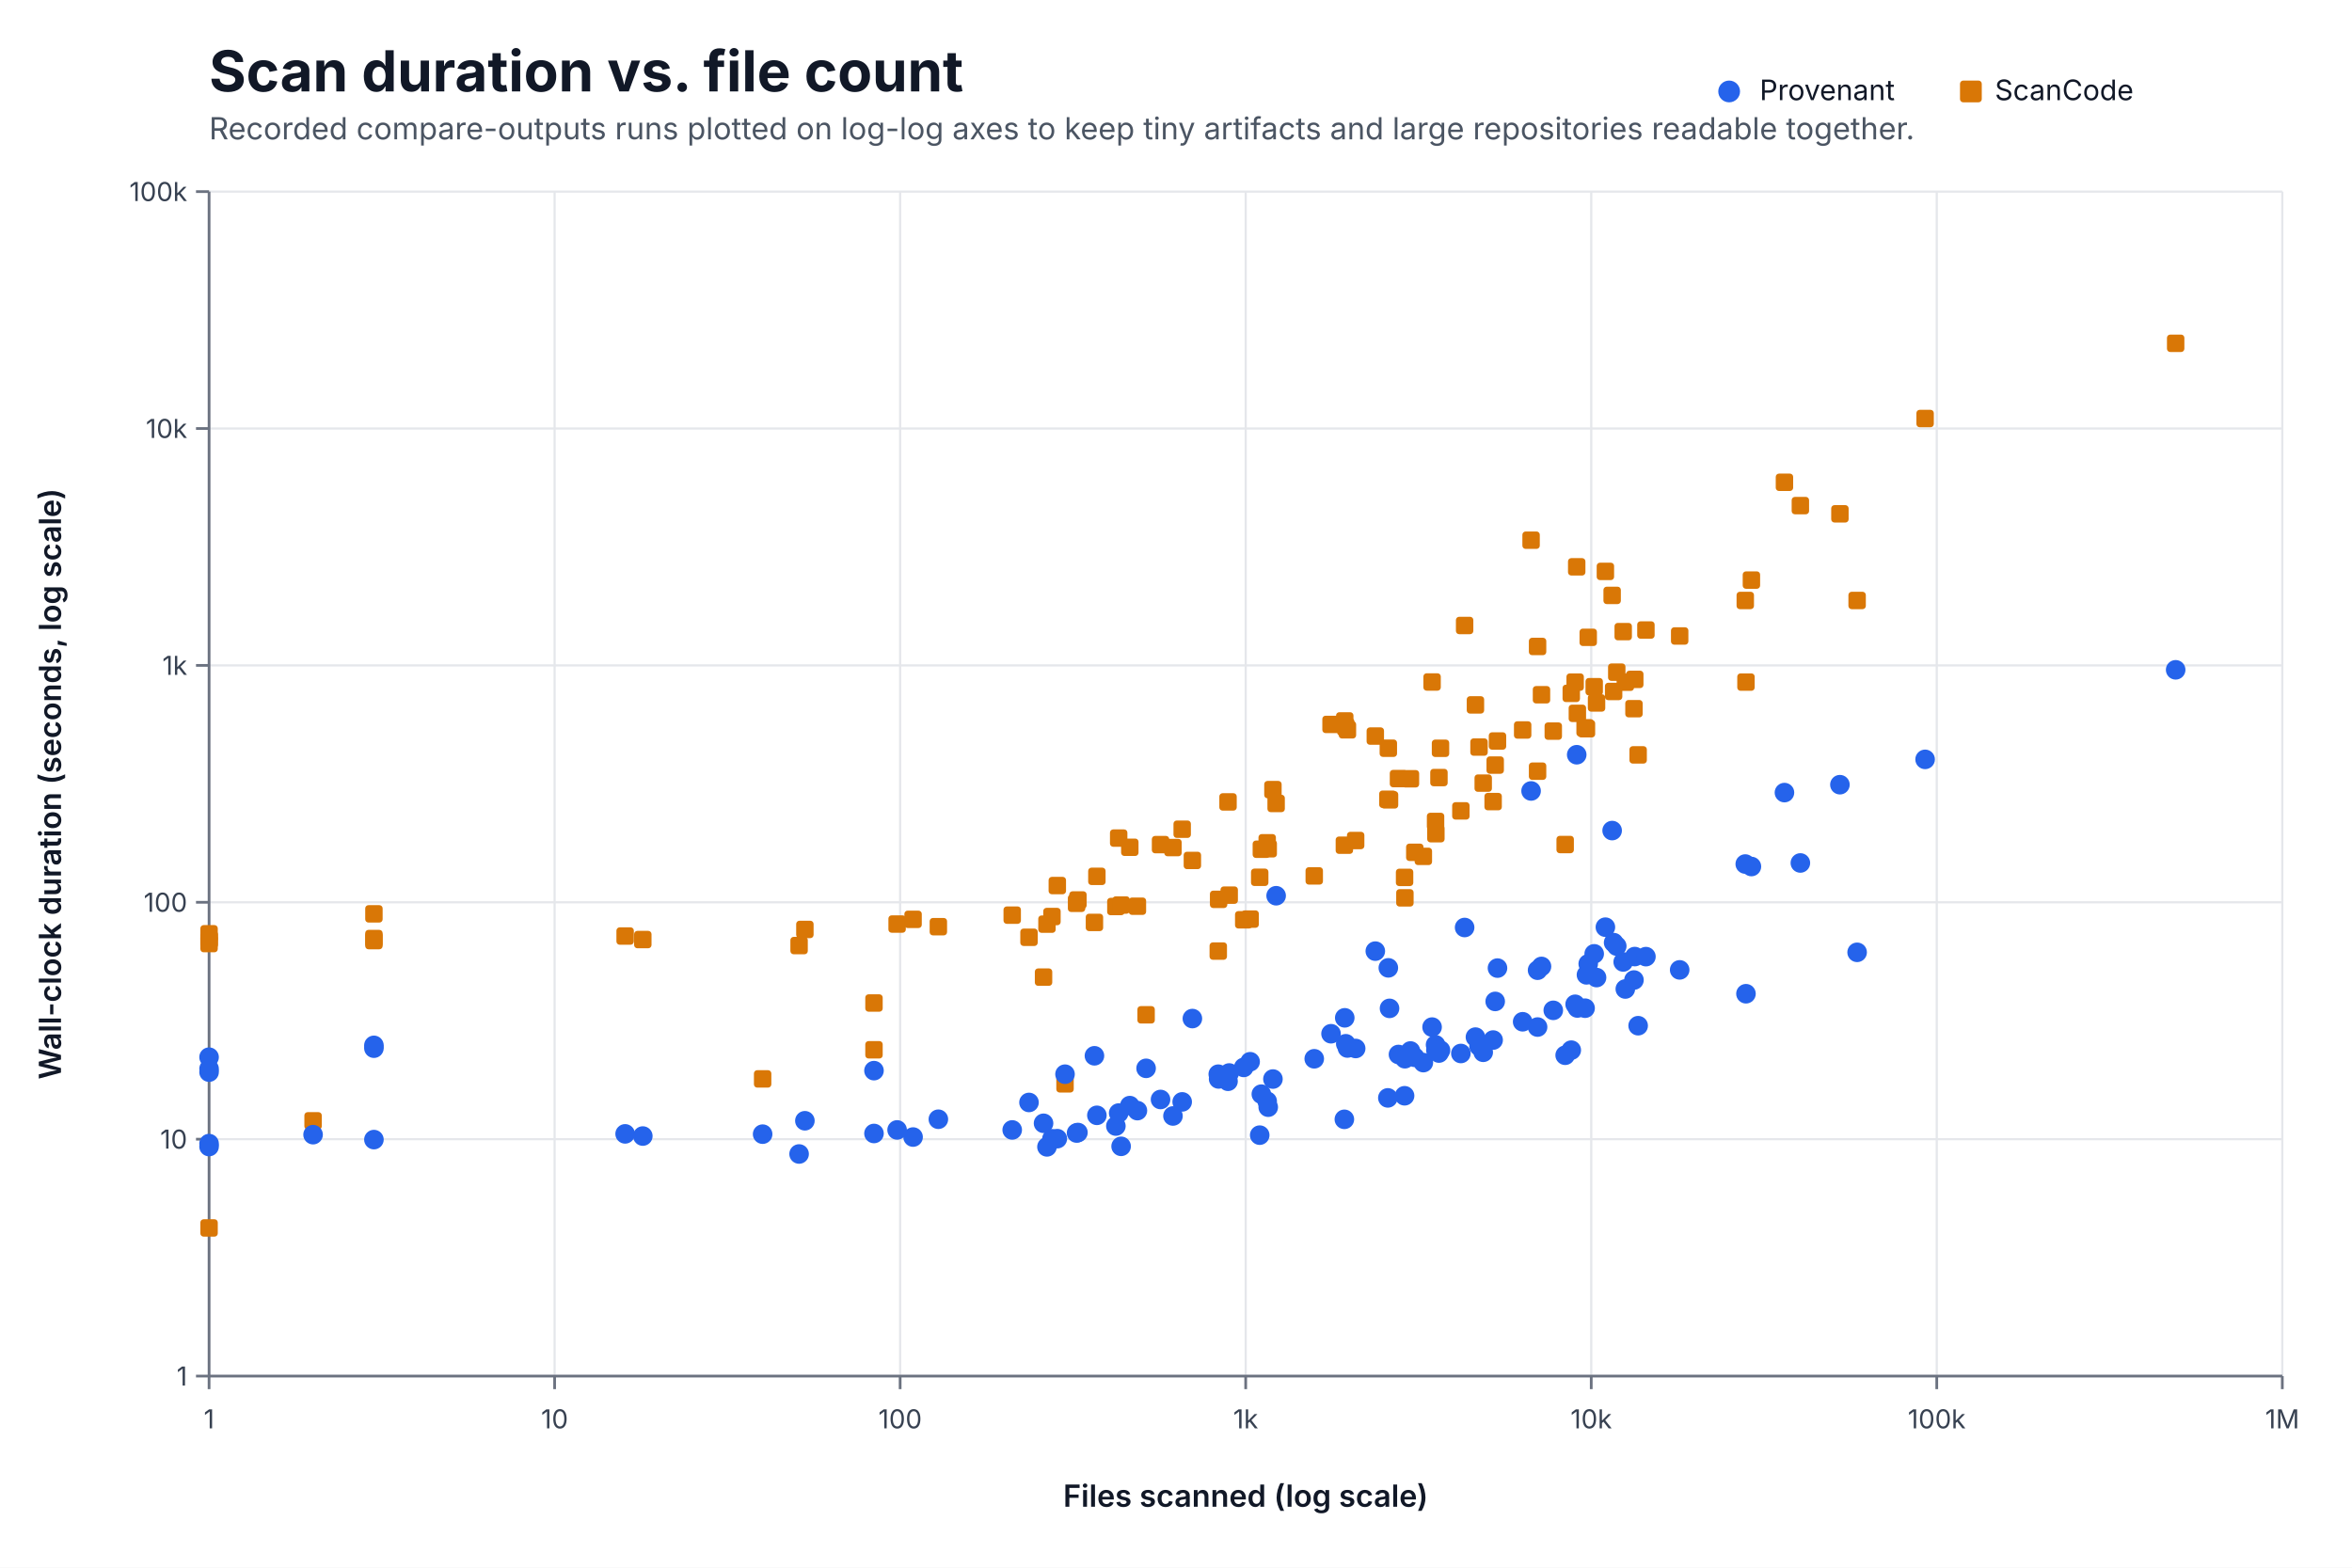
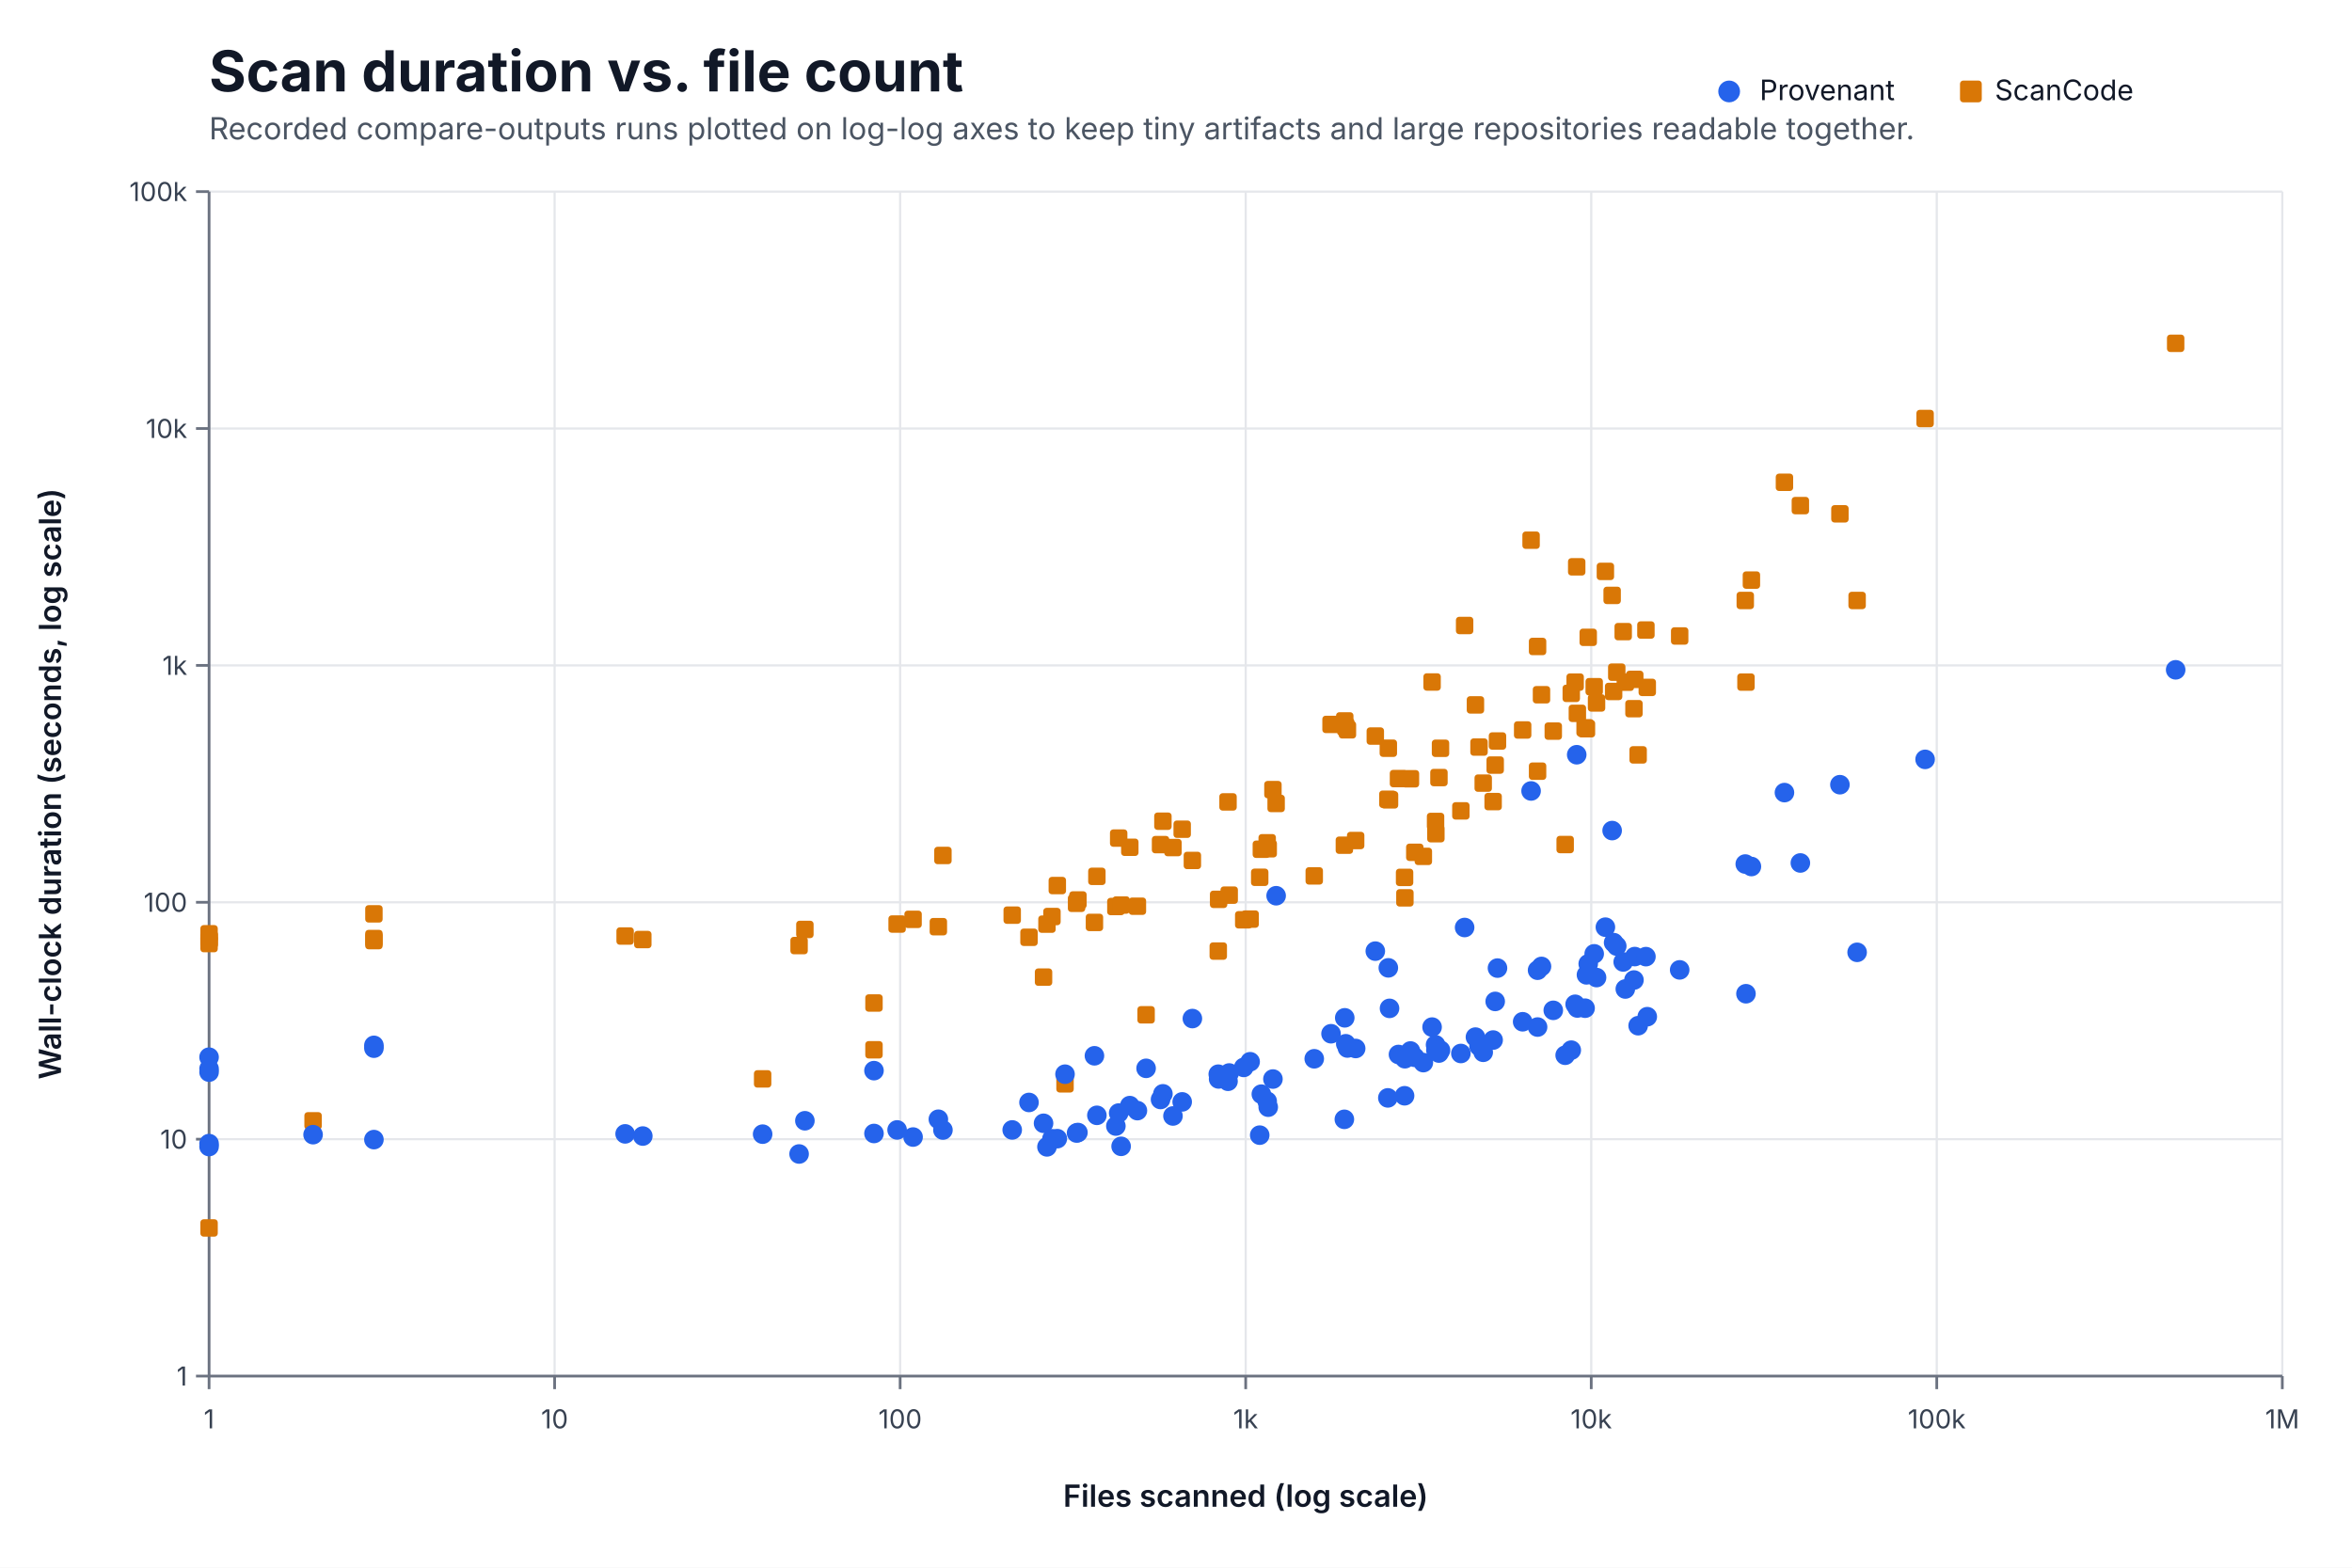
<svg xmlns="http://www.w3.org/2000/svg" width="1080" height="720" viewBox="0 0 1080 720" role="img" aria-labelledby="title desc">
  <style>
    text { font-family: -apple-system, BlinkMacSystemFont, "Segoe UI", sans-serif; fill: #111827; }
    .title { font-size: 26px; font-weight: 700; }
    .subtitle { font-size: 14px; fill: #4b5563; }
    .axis-label { font-size: 14px; font-weight: 600; }
    .tick { font-size: 12px; fill: #374151; }
    .grid { stroke: #e5e7eb; stroke-width: 1; }
    .axis { stroke: #6b7280; stroke-width: 1.25; }
    .legend-label { font-size: 13px; }
  </style>
  <rect x="0" y="0" width="1080" height="720" fill="white" />
  <text class="title" x="96" y="42">Scan duration vs. file count</text>
  <text class="subtitle" x="96" y="64">Recorded compare-outputs runs plotted on log-log axes to keep tiny artifacts and large repositories readable together.</text>
  <line class="grid" x1="96.00" y1="632.00" x2="1048.00" y2="632.00" />
  <line class="grid" x1="96.00" y1="523.20" x2="1048.00" y2="523.20" />
  <line class="grid" x1="96.00" y1="414.40" x2="1048.00" y2="414.40" />
  <line class="grid" x1="96.00" y1="305.60" x2="1048.00" y2="305.60" />
  <line class="grid" x1="96.00" y1="196.80" x2="1048.00" y2="196.80" />
  <line class="grid" x1="96.00" y1="88.00" x2="1048.00" y2="88.00" />
  <line class="grid" x1="96.00" y1="88.00" x2="96.00" y2="632.00" />
  <line class="grid" x1="254.67" y1="88.00" x2="254.67" y2="632.00" />
  <line class="grid" x1="413.33" y1="88.00" x2="413.33" y2="632.00" />
  <line class="grid" x1="572.00" y1="88.00" x2="572.00" y2="632.00" />
  <line class="grid" x1="730.67" y1="88.00" x2="730.67" y2="632.00" />
  <line class="grid" x1="889.33" y1="88.00" x2="889.33" y2="632.00" />
  <line class="grid" x1="1048.00" y1="88.00" x2="1048.00" y2="632.00" />
  <line class="axis" x1="96.00" y1="632.00" x2="1048.00" y2="632.00" />
  <line class="axis" x1="96.00" y1="88.00" x2="96.00" y2="632.00" />
  <line class="axis" x1="96.00" y1="632.00" x2="96.00" y2="638.00" />
  <text class="tick" x="96.00" y="656.00" text-anchor="middle">1</text>
  <line class="axis" x1="254.67" y1="632.00" x2="254.67" y2="638.00" />
  <text class="tick" x="254.67" y="656.00" text-anchor="middle">10</text>
  <line class="axis" x1="413.33" y1="632.00" x2="413.33" y2="638.00" />
  <text class="tick" x="413.33" y="656.00" text-anchor="middle">100</text>
  <line class="axis" x1="572.00" y1="632.00" x2="572.00" y2="638.00" />
  <text class="tick" x="572.00" y="656.00" text-anchor="middle">1k</text>
  <line class="axis" x1="730.67" y1="632.00" x2="730.67" y2="638.00" />
  <text class="tick" x="730.67" y="656.00" text-anchor="middle">10k</text>
  <line class="axis" x1="889.33" y1="632.00" x2="889.33" y2="638.00" />
  <text class="tick" x="889.33" y="656.00" text-anchor="middle">100k</text>
  <line class="axis" x1="1048.00" y1="632.00" x2="1048.00" y2="638.00" />
  <text class="tick" x="1048.00" y="656.00" text-anchor="middle">1M</text>
  <line class="axis" x1="90.00" y1="632.00" x2="96.00" y2="632.00" />
  <text class="tick" x="86.00" y="632.00" text-anchor="end" dominant-baseline="middle">1</text>
  <line class="axis" x1="90.00" y1="523.20" x2="96.00" y2="523.20" />
  <text class="tick" x="86.00" y="523.20" text-anchor="end" dominant-baseline="middle">10</text>
  <line class="axis" x1="90.00" y1="414.40" x2="96.00" y2="414.40" />
  <text class="tick" x="86.00" y="414.40" text-anchor="end" dominant-baseline="middle">100</text>
  <line class="axis" x1="90.00" y1="305.60" x2="96.00" y2="305.60" />
  <text class="tick" x="86.00" y="305.60" text-anchor="end" dominant-baseline="middle">1k</text>
  <line class="axis" x1="90.00" y1="196.80" x2="96.00" y2="196.80" />
  <text class="tick" x="86.00" y="196.80" text-anchor="end" dominant-baseline="middle">10k</text>
  <line class="axis" x1="90.00" y1="88.00" x2="96.00" y2="88.00" />
  <text class="tick" x="86.00" y="88.00" text-anchor="end" dominant-baseline="middle">100k</text>
  <text class="axis-label" x="572.00" y="692.00" text-anchor="middle">Files scanned (log scale)</text>
  <text class="axis-label" x="28" y="360.00" transform="rotate(-90 28 360.00)" text-anchor="middle">Wall-clock duration (seconds, log scale)</text>
  <g aria-label="Legend">
    <circle cx="794" cy="42" r="5" fill="#2563eb" />
    <text class="legend-label" x="808" y="46">Provenant</text>
    <rect x="900" y="37" width="10" height="10" fill="#d97706" rx="1.5" />
    <text class="legend-label" x="916" y="46">ScanCode</text>
  </g>
  <g aria-label="ScanCode points">
    <rect x="92.00" y="427.72" width="8" height="8" fill="#d97706" rx="1.5" />
    <rect x="92.00" y="559.97" width="8" height="8" fill="#d97706" rx="1.5" />
    <rect x="92.00" y="429.37" width="8" height="8" fill="#d97706" rx="1.5" />
    <rect x="92.00" y="424.87" width="8" height="8" fill="#d97706" rx="1.5" />
    <rect x="92.00" y="427.37" width="8" height="8" fill="#d97706" rx="1.5" />
    <rect x="139.76" y="510.78" width="8" height="8" fill="#d97706" rx="1.5" />
    <rect x="167.70" y="427.06" width="8" height="8" fill="#d97706" rx="1.5" />
    <rect x="167.70" y="427.99" width="8" height="8" fill="#d97706" rx="1.5" />
    <rect x="167.70" y="415.71" width="8" height="8" fill="#d97706" rx="1.5" />
    <rect x="283.05" y="425.90" width="8" height="8" fill="#d97706" rx="1.5" />
    <rect x="291.17" y="427.52" width="8" height="8" fill="#d97706" rx="1.5" />
    <rect x="346.19" y="491.51" width="8" height="8" fill="#d97706" rx="1.5" />
    <rect x="362.93" y="430.28" width="8" height="8" fill="#d97706" rx="1.5" />
    <rect x="365.59" y="422.87" width="8" height="8" fill="#d97706" rx="1.5" />
    <rect x="397.32" y="478.15" width="8" height="8" fill="#d97706" rx="1.5" />
    <rect x="397.32" y="456.66" width="8" height="8" fill="#d97706" rx="1.5" />
    <rect x="407.94" y="420.39" width="8" height="8" fill="#d97706" rx="1.5" />
    <rect x="415.27" y="418.23" width="8" height="8" fill="#d97706" rx="1.5" />
    <rect x="426.88" y="421.60" width="8" height="8" fill="#d97706" rx="1.5" />
+     <rect x="428.98" y="388.90" width="8" height="8" fill="#d97706" rx="1.5" />
    <rect x="460.79" y="416.30" width="8" height="8" fill="#d97706" rx="1.5" />
    <rect x="468.50" y="426.47" width="8" height="8" fill="#d97706" rx="1.5" />
    <rect x="475.18" y="444.77" width="8" height="8" fill="#d97706" rx="1.5" />
    <rect x="476.75" y="420.44" width="8" height="8" fill="#d97706" rx="1.5" />
    <rect x="479.04" y="416.95" width="8" height="8" fill="#d97706" rx="1.5" />
    <rect x="481.50" y="402.72" width="8" height="8" fill="#d97706" rx="1.5" />
    <rect x="485.04" y="493.77" width="8" height="8" fill="#d97706" rx="1.5" />
    <rect x="490.34" y="410.86" width="8" height="8" fill="#d97706" rx="1.5" />
    <rect x="490.97" y="409.34" width="8" height="8" fill="#d97706" rx="1.5" />
    <rect x="498.55" y="419.64" width="8" height="8" fill="#d97706" rx="1.5" />
    <rect x="499.67" y="398.49" width="8" height="8" fill="#d97706" rx="1.5" />
    <rect x="508.39" y="412.34" width="8" height="8" fill="#d97706" rx="1.5" />
    <rect x="509.68" y="380.92" width="8" height="8" fill="#d97706" rx="1.5" />
    <rect x="510.80" y="411.66" width="8" height="8" fill="#d97706" rx="1.5" />
    <rect x="514.79" y="385.13" width="8" height="8" fill="#d97706" rx="1.5" />
    <rect x="518.28" y="412.20" width="8" height="8" fill="#d97706" rx="1.5" />
    <rect x="522.27" y="462.08" width="8" height="8" fill="#d97706" rx="1.5" />
    <rect x="528.90" y="383.91" width="8" height="8" fill="#d97706" rx="1.5" />
+     <rect x="529.99" y="373.16" width="8" height="8" fill="#d97706" rx="1.5" />
    <rect x="534.61" y="385.27" width="8" height="8" fill="#d97706" rx="1.5" />
    <rect x="538.84" y="376.84" width="8" height="8" fill="#d97706" rx="1.5" />
    <rect x="543.52" y="391.18" width="8" height="8" fill="#d97706" rx="1.5" />
    <rect x="555.41" y="432.81" width="8" height="8" fill="#d97706" rx="1.5" />
    <rect x="555.57" y="409.04" width="8" height="8" fill="#d97706" rx="1.5" />
    <rect x="559.89" y="364.30" width="8" height="8" fill="#d97706" rx="1.5" />
    <rect x="560.43" y="407.11" width="8" height="8" fill="#d97706" rx="1.5" />
    <rect x="567.10" y="418.44" width="8" height="8" fill="#d97706" rx="1.5" />
    <rect x="570.04" y="418.11" width="8" height="8" fill="#d97706" rx="1.5" />
    <rect x="574.44" y="398.92" width="8" height="8" fill="#d97706" rx="1.5" />
    <rect x="575.19" y="386.04" width="8" height="8" fill="#d97706" rx="1.5" />
    <rect x="577.87" y="383.06" width="8" height="8" fill="#d97706" rx="1.5" />
    <rect x="578.35" y="385.81" width="8" height="8" fill="#d97706" rx="1.5" />
    <rect x="580.51" y="358.66" width="8" height="8" fill="#d97706" rx="1.5" />
    <rect x="581.98" y="365.01" width="8" height="8" fill="#d97706" rx="1.5" />
    <rect x="599.48" y="398.28" width="8" height="8" fill="#d97706" rx="1.5" />
    <rect x="607.19" y="328.71" width="8" height="8" fill="#d97706" rx="1.5" />
    <rect x="613.31" y="384.18" width="8" height="8" fill="#d97706" rx="1.5" />
    <rect x="613.49" y="327.10" width="8" height="8" fill="#d97706" rx="1.5" />
    <rect x="613.95" y="329.87" width="8" height="8" fill="#d97706" rx="1.5" />
    <rect x="614.72" y="331.19" width="8" height="8" fill="#d97706" rx="1.5" />
    <rect x="618.50" y="382.03" width="8" height="8" fill="#d97706" rx="1.5" />
    <rect x="627.52" y="334.06" width="8" height="8" fill="#d97706" rx="1.5" />
    <rect x="633.28" y="363.07" width="8" height="8" fill="#d97706" rx="1.5" />
    <rect x="633.50" y="339.64" width="8" height="8" fill="#d97706" rx="1.5" />
    <rect x="634.05" y="363.36" width="8" height="8" fill="#d97706" rx="1.5" />
    <rect x="638.16" y="353.58" width="8" height="8" fill="#d97706" rx="1.5" />
    <rect x="640.96" y="398.96" width="8" height="8" fill="#d97706" rx="1.5" />
    <rect x="641.11" y="408.36" width="8" height="8" fill="#d97706" rx="1.5" />
    <rect x="643.66" y="353.67" width="8" height="8" fill="#d97706" rx="1.5" />
    <rect x="645.65" y="387.44" width="8" height="8" fill="#d97706" rx="1.5" />
    <rect x="649.58" y="389.31" width="8" height="8" fill="#d97706" rx="1.5" />
    <rect x="653.59" y="309.22" width="8" height="8" fill="#d97706" rx="1.5" />
    <rect x="655.19" y="373.28" width="8" height="8" fill="#d97706" rx="1.5" />
    <rect x="655.34" y="378.89" width="8" height="8" fill="#d97706" rx="1.5" />
    <rect x="656.74" y="353.11" width="8" height="8" fill="#d97706" rx="1.5" />
    <rect x="657.46" y="339.67" width="8" height="8" fill="#d97706" rx="1.5" />
    <rect x="666.81" y="368.42" width="8" height="8" fill="#d97706" rx="1.5" />
    <rect x="668.53" y="283.27" width="8" height="8" fill="#d97706" rx="1.5" />
    <rect x="673.50" y="319.74" width="8" height="8" fill="#d97706" rx="1.5" />
    <rect x="675.14" y="339.11" width="8" height="8" fill="#d97706" rx="1.5" />
    <rect x="677.07" y="355.67" width="8" height="8" fill="#d97706" rx="1.5" />
    <rect x="681.62" y="364.16" width="8" height="8" fill="#d97706" rx="1.5" />
    <rect x="682.57" y="347.38" width="8" height="8" fill="#d97706" rx="1.5" />
    <rect x="683.62" y="336.32" width="8" height="8" fill="#d97706" rx="1.5" />
    <rect x="695.18" y="331.26" width="8" height="8" fill="#d97706" rx="1.5" />
    <rect x="699.05" y="244.10" width="8" height="8" fill="#d97706" rx="1.5" />
    <rect x="702.03" y="350.18" width="8" height="8" fill="#d97706" rx="1.5" />
    <rect x="702.03" y="292.91" width="8" height="8" fill="#d97706" rx="1.5" />
    <rect x="703.83" y="315.08" width="8" height="8" fill="#d97706" rx="1.5" />
    <rect x="709.24" y="331.79" width="8" height="8" fill="#d97706" rx="1.5" />
    <rect x="714.70" y="383.87" width="8" height="8" fill="#d97706" rx="1.5" />
    <rect x="717.50" y="314.45" width="8" height="8" fill="#d97706" rx="1.5" />
    <rect x="719.28" y="309.28" width="8" height="8" fill="#d97706" rx="1.5" />
    <rect x="720.00" y="256.33" width="8" height="8" fill="#d97706" rx="1.5" />
    <rect x="720.30" y="323.62" width="8" height="8" fill="#d97706" rx="1.5" />
    <rect x="723.85" y="330.25" width="8" height="8" fill="#d97706" rx="1.5" />
    <rect x="724.48" y="330.69" width="8" height="8" fill="#d97706" rx="1.5" />
    <rect x="725.29" y="288.71" width="8" height="8" fill="#d97706" rx="1.5" />
    <rect x="728.03" y="311.39" width="8" height="8" fill="#d97706" rx="1.5" />
    <rect x="729.11" y="318.85" width="8" height="8" fill="#d97706" rx="1.5" />
    <rect x="733.17" y="258.43" width="8" height="8" fill="#d97706" rx="1.5" />
    <rect x="736.27" y="269.45" width="8" height="8" fill="#d97706" rx="1.5" />
    <rect x="736.95" y="313.57" width="8" height="8" fill="#d97706" rx="1.5" />
    <rect x="738.39" y="304.71" width="8" height="8" fill="#d97706" rx="1.5" />
    <rect x="741.35" y="286.09" width="8" height="8" fill="#d97706" rx="1.5" />
    <rect x="742.32" y="309.33" width="8" height="8" fill="#d97706" rx="1.5" />
    <rect x="746.29" y="321.48" width="8" height="8" fill="#d97706" rx="1.5" />
    <rect x="746.66" y="308.03" width="8" height="8" fill="#d97706" rx="1.5" />
    <rect x="748.21" y="342.70" width="8" height="8" fill="#d97706" rx="1.5" />
    <rect x="751.78" y="285.35" width="8" height="8" fill="#d97706" rx="1.5" />
+     <rect x="752.40" y="311.70" width="8" height="8" fill="#d97706" rx="1.5" />
    <rect x="767.28" y="288.09" width="8" height="8" fill="#d97706" rx="1.5" />
    <rect x="797.40" y="271.78" width="8" height="8" fill="#d97706" rx="1.5" />
    <rect x="797.72" y="309.27" width="8" height="8" fill="#d97706" rx="1.5" />
    <rect x="800.22" y="262.42" width="8" height="8" fill="#d97706" rx="1.5" />
    <rect x="815.39" y="217.51" width="8" height="8" fill="#d97706" rx="1.5" />
    <rect x="822.70" y="228.21" width="8" height="8" fill="#d97706" rx="1.5" />
    <rect x="840.86" y="231.99" width="8" height="8" fill="#d97706" rx="1.5" />
    <rect x="848.76" y="271.78" width="8" height="8" fill="#d97706" rx="1.5" />
    <rect x="879.98" y="188.22" width="8" height="8" fill="#d97706" rx="1.5" />
    <rect x="995.03" y="153.67" width="8" height="8" fill="#d97706" rx="1.5" />
  </g>
  <g aria-label="Provenant points">
    <circle cx="96.00" cy="526.58" r="4.5" fill="#2563eb" />
    <circle cx="96.00" cy="492.40" r="4.5" fill="#2563eb" />
    <circle cx="96.00" cy="485.54" r="4.5" fill="#2563eb" />
    <circle cx="96.00" cy="490.88" r="4.5" fill="#2563eb" />
    <circle cx="96.00" cy="525.23" r="4.5" fill="#2563eb" />
    <circle cx="143.76" cy="521.12" r="4.5" fill="#2563eb" />
    <circle cx="171.70" cy="523.39" r="4.5" fill="#2563eb" />
    <circle cx="171.70" cy="480.11" r="4.5" fill="#2563eb" />
    <circle cx="171.70" cy="481.40" r="4.5" fill="#2563eb" />
    <circle cx="287.05" cy="520.76" r="4.5" fill="#2563eb" />
    <circle cx="295.17" cy="521.76" r="4.5" fill="#2563eb" />
    <circle cx="350.19" cy="520.89" r="4.5" fill="#2563eb" />
    <circle cx="366.93" cy="530.00" r="4.5" fill="#2563eb" />
    <circle cx="369.59" cy="514.74" r="4.5" fill="#2563eb" />
    <circle cx="401.32" cy="491.72" r="4.5" fill="#2563eb" />
    <circle cx="401.32" cy="520.58" r="4.5" fill="#2563eb" />
    <circle cx="411.94" cy="518.95" r="4.5" fill="#2563eb" />
    <circle cx="419.27" cy="522.22" r="4.5" fill="#2563eb" />
    <circle cx="430.88" cy="514.04" r="4.5" fill="#2563eb" />
+     <circle cx="432.98" cy="519.00" r="4.5" fill="#2563eb" />
    <circle cx="464.79" cy="518.95" r="4.5" fill="#2563eb" />
    <circle cx="472.50" cy="506.33" r="4.5" fill="#2563eb" />
    <circle cx="479.18" cy="515.90" r="4.5" fill="#2563eb" />
    <circle cx="480.75" cy="526.73" r="4.5" fill="#2563eb" />
    <circle cx="483.04" cy="523.01" r="4.5" fill="#2563eb" />
    <circle cx="485.50" cy="522.96" r="4.5" fill="#2563eb" />
    <circle cx="489.04" cy="493.35" r="4.5" fill="#2563eb" />
    <circle cx="494.34" cy="520.36" r="4.5" fill="#2563eb" />
    <circle cx="494.97" cy="520.14" r="4.5" fill="#2563eb" />
    <circle cx="502.55" cy="484.90" r="4.5" fill="#2563eb" />
    <circle cx="503.67" cy="512.24" r="4.5" fill="#2563eb" />
    <circle cx="512.39" cy="517.17" r="4.5" fill="#2563eb" />
    <circle cx="513.68" cy="511.20" r="4.5" fill="#2563eb" />
    <circle cx="514.80" cy="526.48" r="4.5" fill="#2563eb" />
    <circle cx="518.79" cy="507.78" r="4.5" fill="#2563eb" />
    <circle cx="522.28" cy="510.08" r="4.5" fill="#2563eb" />
    <circle cx="526.27" cy="490.66" r="4.5" fill="#2563eb" />
    <circle cx="532.90" cy="504.96" r="4.5" fill="#2563eb" />
+     <circle cx="533.99" cy="502.37" r="4.5" fill="#2563eb" />
    <circle cx="538.61" cy="512.54" r="4.5" fill="#2563eb" />
    <circle cx="542.84" cy="506.07" r="4.5" fill="#2563eb" />
    <circle cx="547.52" cy="467.80" r="4.5" fill="#2563eb" />
    <circle cx="559.41" cy="493.35" r="4.5" fill="#2563eb" />
    <circle cx="559.57" cy="495.53" r="4.5" fill="#2563eb" />
    <circle cx="563.89" cy="496.60" r="4.5" fill="#2563eb" />
    <circle cx="564.43" cy="492.80" r="4.5" fill="#2563eb" />
    <circle cx="571.10" cy="490.24" r="4.5" fill="#2563eb" />
    <circle cx="574.04" cy="487.63" r="4.5" fill="#2563eb" />
    <circle cx="578.44" cy="521.35" r="4.5" fill="#2563eb" />
    <circle cx="579.19" cy="502.52" r="4.5" fill="#2563eb" />
    <circle cx="581.87" cy="505.77" r="4.5" fill="#2563eb" />
    <circle cx="582.35" cy="508.50" r="4.5" fill="#2563eb" />
    <circle cx="584.51" cy="495.58" r="4.5" fill="#2563eb" />
    <circle cx="585.98" cy="411.39" r="4.5" fill="#2563eb" />
    <circle cx="603.48" cy="486.27" r="4.5" fill="#2563eb" />
    <circle cx="611.19" cy="474.77" r="4.5" fill="#2563eb" />
    <circle cx="617.31" cy="514.08" r="4.5" fill="#2563eb" />
    <circle cx="617.49" cy="467.46" r="4.5" fill="#2563eb" />
    <circle cx="617.95" cy="479.38" r="4.5" fill="#2563eb" />
    <circle cx="618.72" cy="481.32" r="4.5" fill="#2563eb" />
    <circle cx="622.50" cy="481.54" r="4.5" fill="#2563eb" />
    <circle cx="631.52" cy="436.83" r="4.5" fill="#2563eb" />
    <circle cx="637.28" cy="504.23" r="4.5" fill="#2563eb" />
    <circle cx="637.50" cy="444.51" r="4.5" fill="#2563eb" />
    <circle cx="638.05" cy="463.12" r="4.5" fill="#2563eb" />
    <circle cx="642.16" cy="484.30" r="4.5" fill="#2563eb" />
    <circle cx="644.96" cy="503.26" r="4.5" fill="#2563eb" />
    <circle cx="645.11" cy="486.25" r="4.5" fill="#2563eb" />
    <circle cx="647.66" cy="482.69" r="4.5" fill="#2563eb" />
    <circle cx="649.65" cy="485.60" r="4.5" fill="#2563eb" />
    <circle cx="653.58" cy="488.03" r="4.5" fill="#2563eb" />
    <circle cx="657.59" cy="471.72" r="4.5" fill="#2563eb" />
    <circle cx="659.19" cy="479.87" r="4.5" fill="#2563eb" />
    <circle cx="659.34" cy="482.33" r="4.5" fill="#2563eb" />
    <circle cx="660.74" cy="483.64" r="4.5" fill="#2563eb" />
    <circle cx="661.46" cy="482.35" r="4.5" fill="#2563eb" />
    <circle cx="670.81" cy="483.84" r="4.5" fill="#2563eb" />
    <circle cx="672.53" cy="425.98" r="4.5" fill="#2563eb" />
    <circle cx="677.50" cy="476.32" r="4.5" fill="#2563eb" />
    <circle cx="679.14" cy="480.47" r="4.5" fill="#2563eb" />
    <circle cx="681.07" cy="483.29" r="4.5" fill="#2563eb" />
    <circle cx="685.62" cy="477.67" r="4.5" fill="#2563eb" />
    <circle cx="686.57" cy="459.93" r="4.5" fill="#2563eb" />
    <circle cx="687.62" cy="444.62" r="4.5" fill="#2563eb" />
    <circle cx="699.18" cy="469.27" r="4.5" fill="#2563eb" />
    <circle cx="703.05" cy="363.27" r="4.5" fill="#2563eb" />
    <circle cx="706.03" cy="471.70" r="4.5" fill="#2563eb" />
    <circle cx="706.03" cy="445.60" r="4.5" fill="#2563eb" />
    <circle cx="707.83" cy="443.86" r="4.5" fill="#2563eb" />
    <circle cx="713.24" cy="464.02" r="4.5" fill="#2563eb" />
    <circle cx="718.70" cy="484.65" r="4.5" fill="#2563eb" />
    <circle cx="721.50" cy="482.31" r="4.5" fill="#2563eb" />
    <circle cx="723.28" cy="461.24" r="4.5" fill="#2563eb" />
    <circle cx="724.00" cy="346.63" r="4.5" fill="#2563eb" />
    <circle cx="724.30" cy="462.95" r="4.5" fill="#2563eb" />
    <circle cx="727.85" cy="463.04" r="4.5" fill="#2563eb" />
    <circle cx="728.48" cy="447.72" r="4.5" fill="#2563eb" />
    <circle cx="729.29" cy="442.66" r="4.5" fill="#2563eb" />
    <circle cx="732.03" cy="438.07" r="4.5" fill="#2563eb" />
    <circle cx="733.11" cy="448.97" r="4.5" fill="#2563eb" />
    <circle cx="737.17" cy="425.83" r="4.5" fill="#2563eb" />
    <circle cx="740.27" cy="381.46" r="4.5" fill="#2563eb" />
    <circle cx="740.95" cy="432.92" r="4.5" fill="#2563eb" />
    <circle cx="742.39" cy="434.52" r="4.5" fill="#2563eb" />
    <circle cx="745.35" cy="441.80" r="4.5" fill="#2563eb" />
    <circle cx="746.32" cy="454.22" r="4.5" fill="#2563eb" />
    <circle cx="750.29" cy="450.10" r="4.5" fill="#2563eb" />
    <circle cx="750.66" cy="439.33" r="4.5" fill="#2563eb" />
    <circle cx="752.21" cy="471.08" r="4.5" fill="#2563eb" />
    <circle cx="755.78" cy="439.36" r="4.5" fill="#2563eb" />
+     <circle cx="756.40" cy="466.94" r="4.5" fill="#2563eb" />
    <circle cx="771.28" cy="445.44" r="4.5" fill="#2563eb" />
    <circle cx="801.40" cy="396.83" r="4.5" fill="#2563eb" />
    <circle cx="801.72" cy="456.40" r="4.5" fill="#2563eb" />
    <circle cx="804.22" cy="397.97" r="4.5" fill="#2563eb" />
    <circle cx="819.39" cy="364.02" r="4.5" fill="#2563eb" />
    <circle cx="826.70" cy="396.34" r="4.5" fill="#2563eb" />
    <circle cx="844.86" cy="360.39" r="4.5" fill="#2563eb" />
    <circle cx="852.76" cy="437.38" r="4.5" fill="#2563eb" />
    <circle cx="883.98" cy="348.76" r="4.5" fill="#2563eb" />
    <circle cx="999.03" cy="307.63" r="4.5" fill="#2563eb" />
  </g>
</svg>
